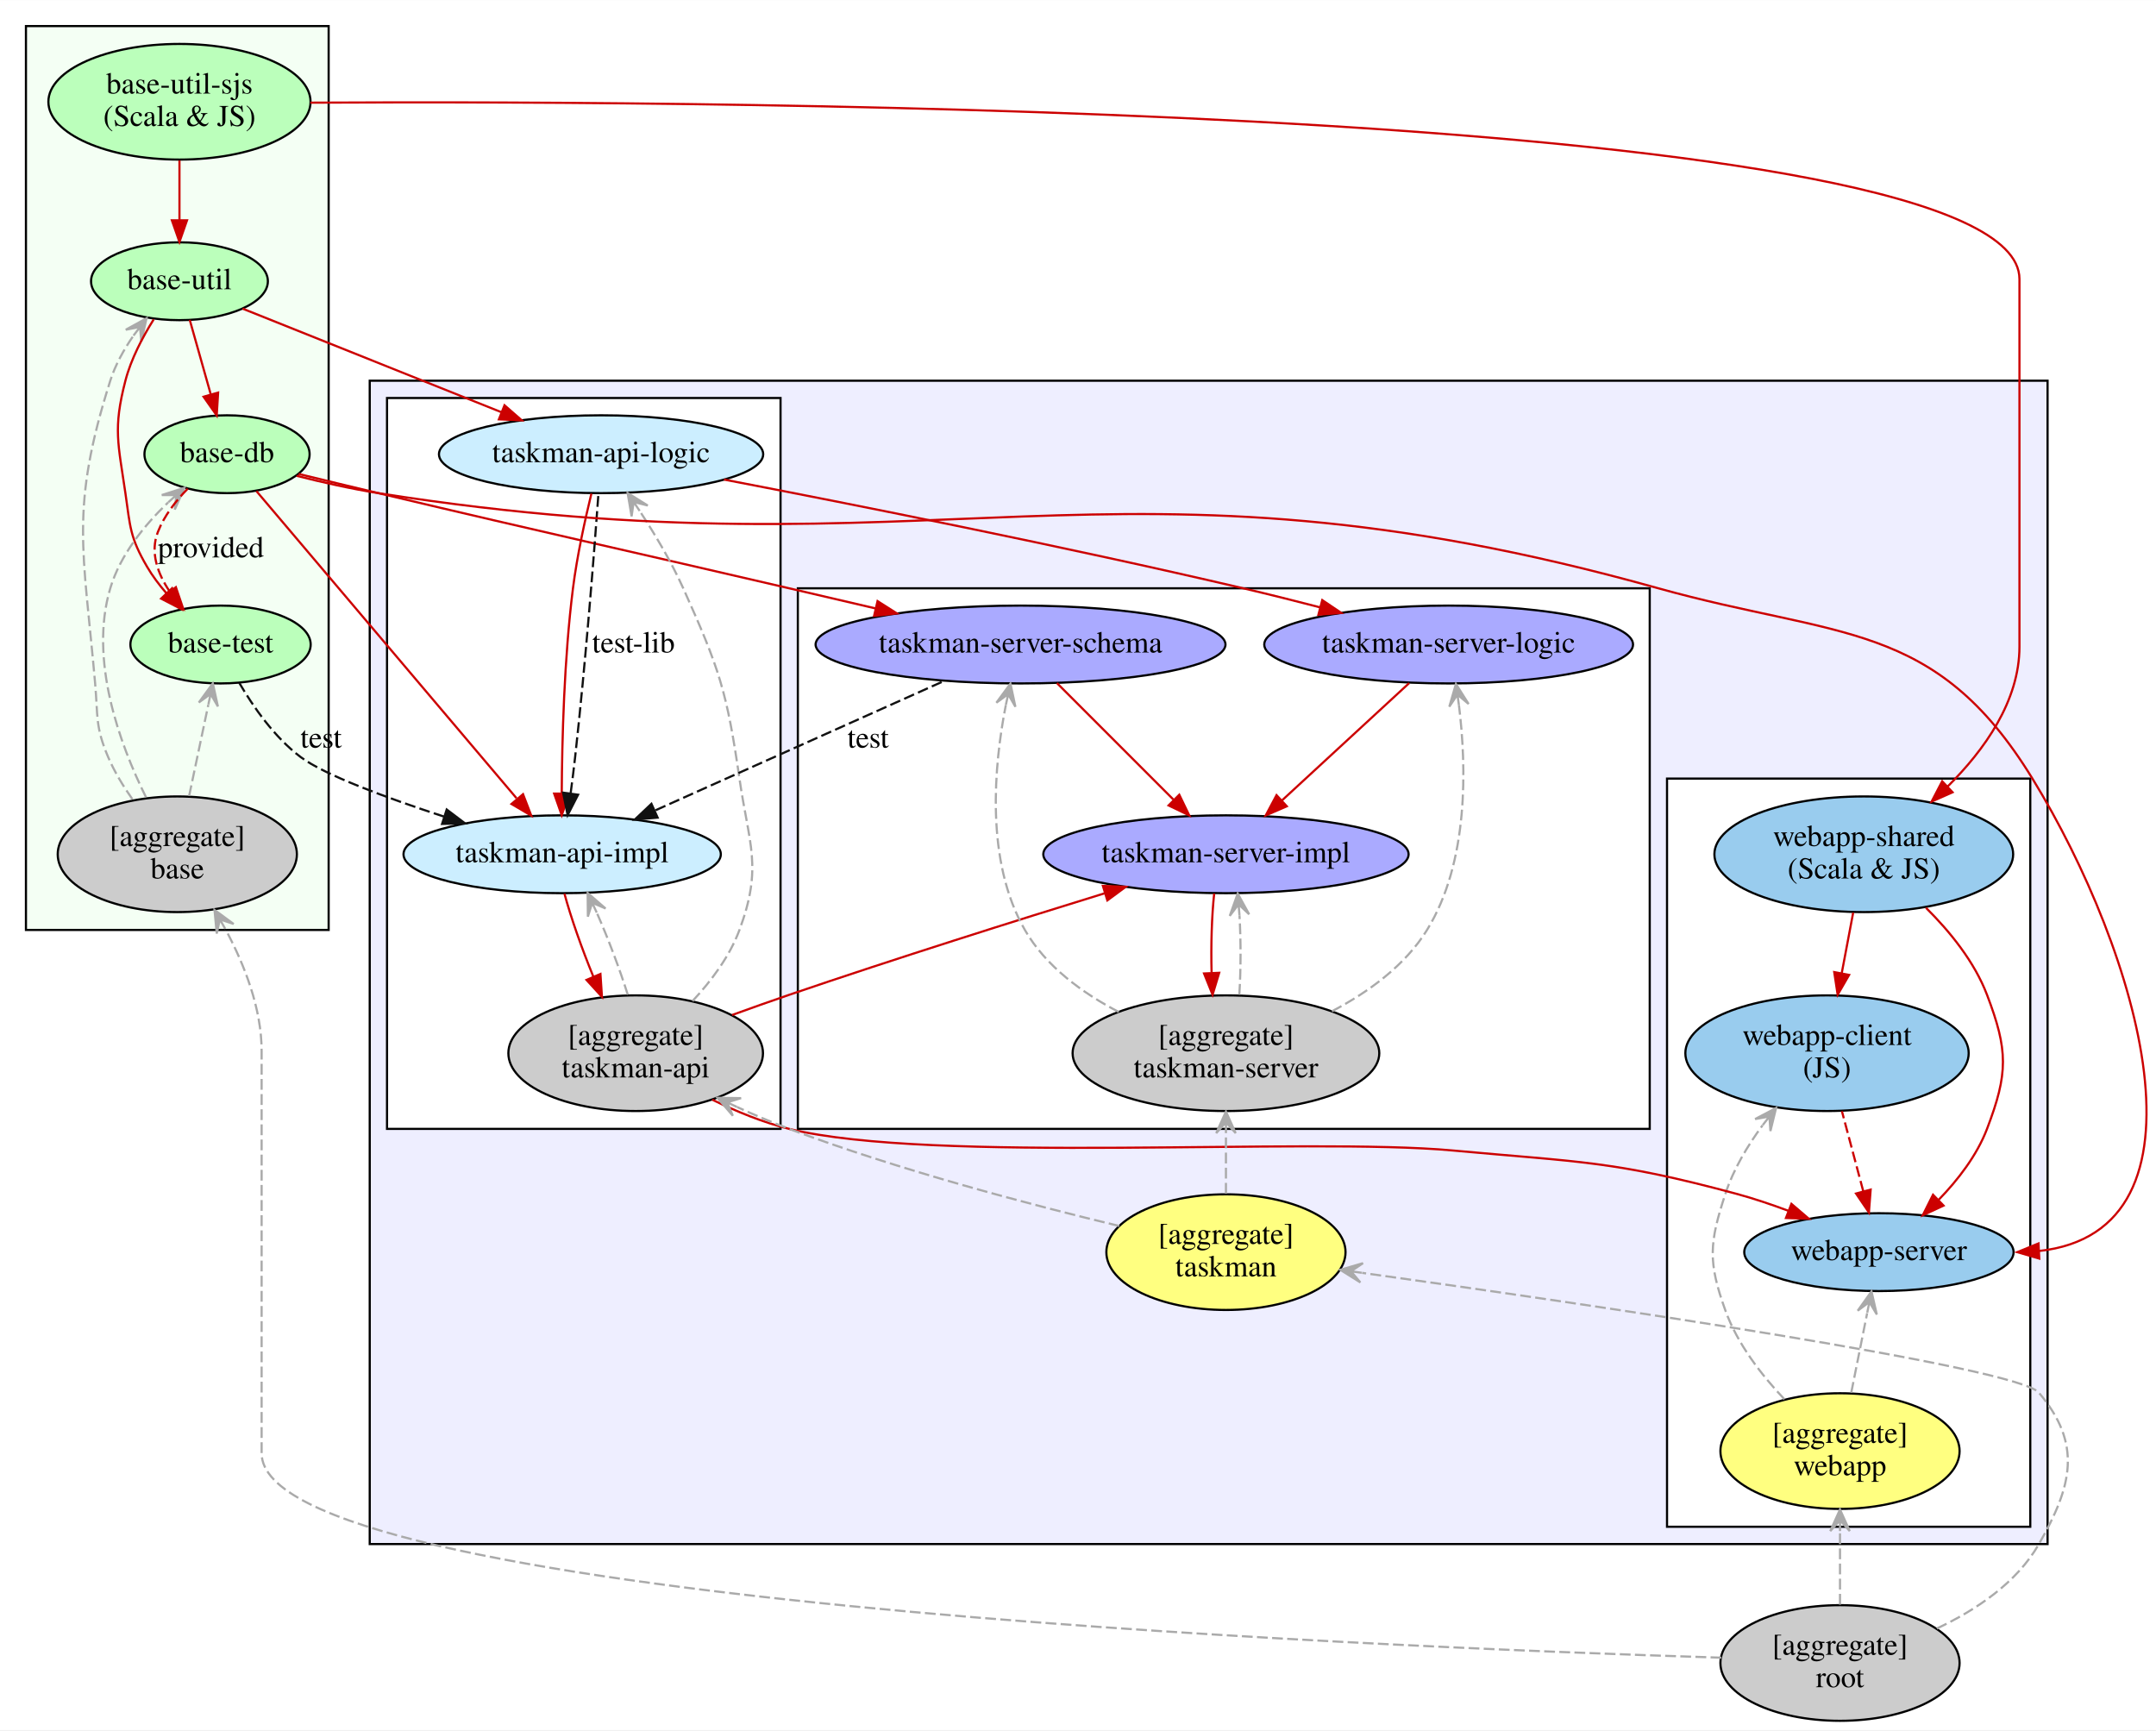
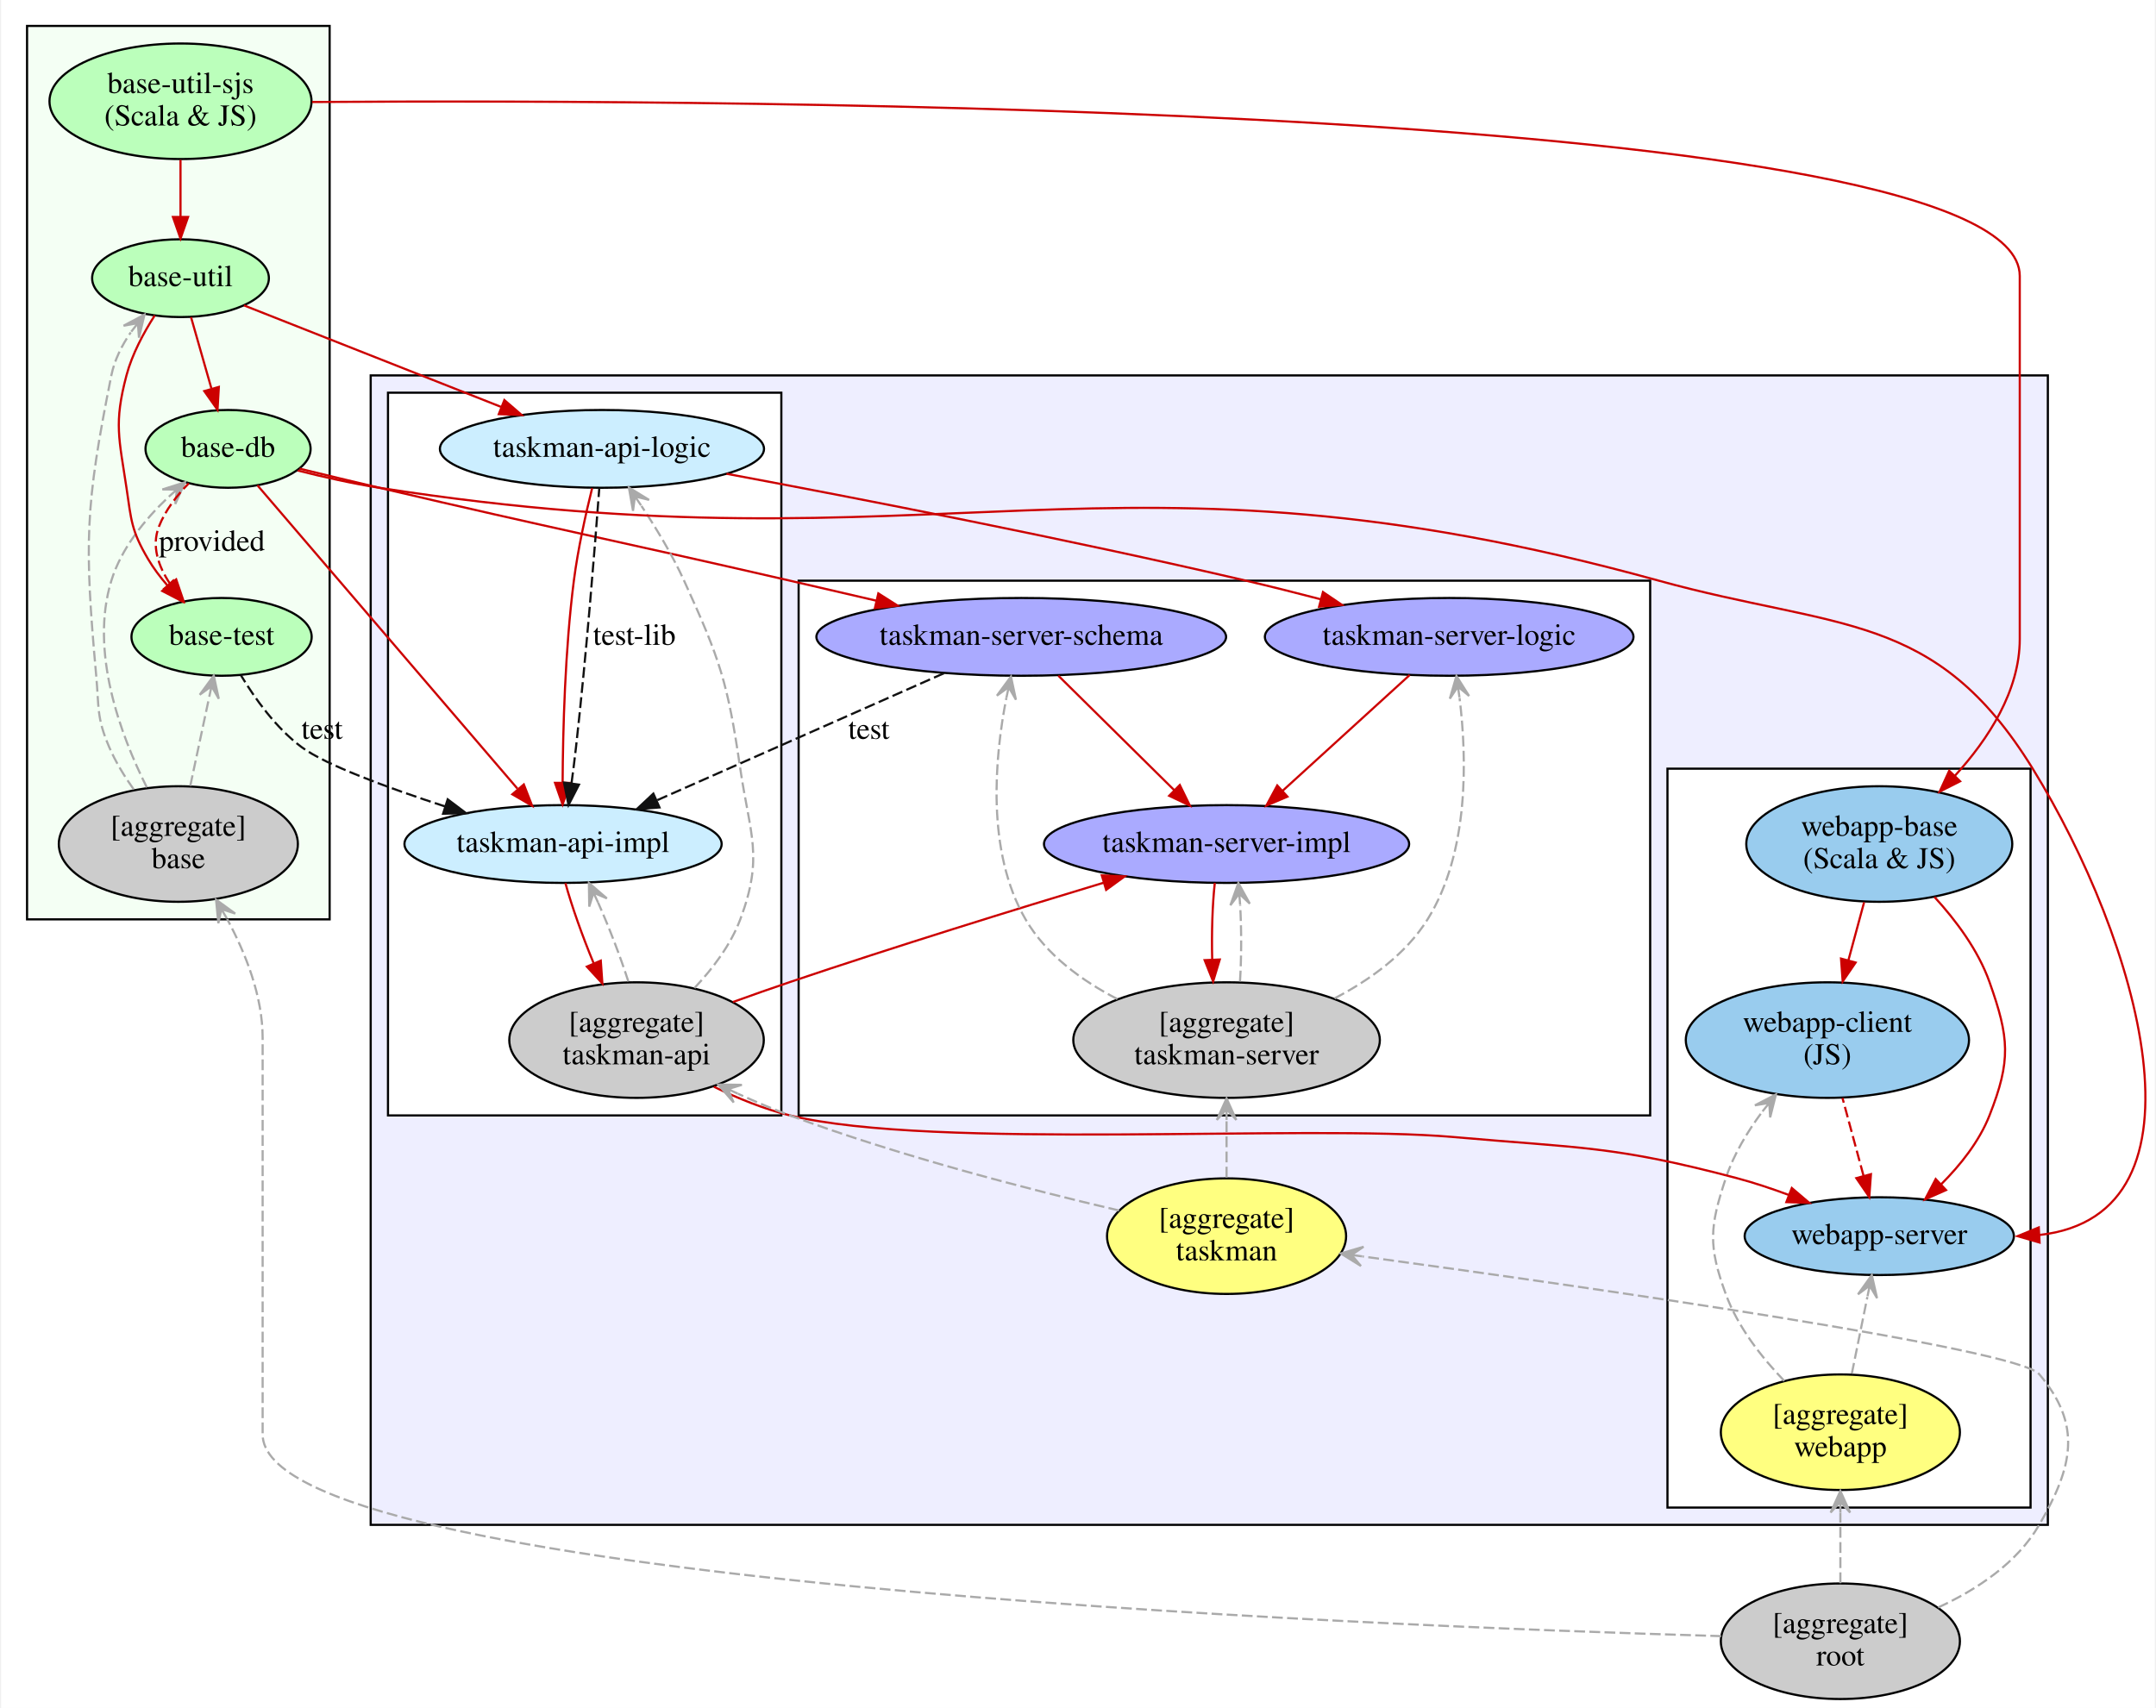
- <svg xmlns="http://www.w3.org/2000/svg" width="997pt" height="800pt" viewBox="0.00 0.00 997.15 800.00">
-   <g id="graph0" class="graph" transform="scale(1 1) rotate(0) translate(4 796)">
-     <polygon fill="white" stroke="none" points="-4,4 -4,-796 993.147,-796 993.147,4 -4,4" />
+ <svg xmlns="http://www.w3.org/2000/svg" width="997pt" height="790pt" viewBox="0.00 0.00 996.52 790.44">
+   <g id="graph0" class="graph" transform="scale(1 1) rotate(0) translate(4 786.441)">
+     <polygon fill="white" stroke="none" points="-4,4 -4,-786.441 992.517,-786.441 992.517,4 -4,4" />
    <g id="clust1" class="cluster">
-       <polygon fill="#f4fff4" stroke="black" points="8,-366 8,-784 148,-784 148,-366 8,-366" />
+       <polygon fill="#f4fff4" stroke="black" points="8,-360.96 8,-774.441 148,-774.441 148,-360.96 8,-360.96" />
    </g>
    <g id="clust2" class="cluster">
-       <polygon fill="#eeeeff" stroke="black" points="167,-82 167,-620 943,-620 943,-82 167,-82" />
+       <polygon fill="#eeeeff" stroke="black" points="167,-80.74 167,-612.701 943,-612.701 943,-80.74 167,-80.74" />
    </g>
    <g id="clust3" class="cluster">
-       <polygon fill="white" stroke="black" points="365,-274 365,-524 759,-524 759,-274 365,-274" />
+       <polygon fill="white" stroke="black" points="365,-270.22 365,-517.701 759,-517.701 759,-270.22 365,-270.22" />
    </g>
    <g id="clust4" class="cluster">
-       <polygon fill="white" stroke="black" points="175,-274 175,-612 357,-612 357,-274 175,-274" />
+       <polygon fill="white" stroke="black" points="175,-270.22 175,-604.701 357,-604.701 357,-270.22 175,-270.22" />
    </g>
    <g id="clust5" class="cluster">
-       <polygon fill="white" stroke="black" points="767,-90 767,-436 935,-436 935,-90 767,-90" />
+       <polygon fill="white" stroke="black" points="767,-88.74 767,-430.701 935,-430.701 935,-88.74 767,-88.74" />
    </g>
    <g id="node1" class="node">
-       <ellipse fill="#cccccc" stroke="black" cx="78" cy="-401" rx="55.309" ry="26.741" />
-       <text text-anchor="middle" x="78" y="-404.8" font-family="Times,serif" font-size="14.00">[aggregate]</text>
-       <text text-anchor="middle" x="78" y="-389.8" font-family="Times,serif" font-size="14.00">base</text>
+       <ellipse fill="#cccccc" stroke="black" cx="78" cy="-395.831" rx="55.309" ry="26.741" />
+       <text text-anchor="middle" x="78" y="-399.631" font-family="Times,serif" font-size="14.00">[aggregate]</text>
+       <text text-anchor="middle" x="78" y="-384.631" font-family="Times,serif" font-size="14.00">base</text>
    </g>
    <g id="node3" class="node">
-       <ellipse fill="#bbffbb" stroke="black" cx="79" cy="-666" rx="40.893" ry="18" />
-       <text text-anchor="middle" x="79" y="-662.3" font-family="Times,serif" font-size="14.00">base-util</text>
+       <ellipse fill="#bbffbb" stroke="black" cx="79" cy="-657.701" rx="40.893" ry="18" />
+       <text text-anchor="middle" x="79" y="-654.001" font-family="Times,serif" font-size="14.00">base-util</text>
    </g>
    <g id="edge33" class="edge">
-       <path fill="none" stroke="#aaaaaa" stroke-dasharray="5,2" d="M57.28,-426.4C52.977,-432.486 48.881,-439.219 46,-446 40,-460.123 41.338,-464.714 40,-480 34.566,-542.063 28.197,-560.605 47,-620 49.307,-627.289 53.283,-634.403 57.663,-640.745" />
-       <polygon fill="#aaaaaa" stroke="#aaaaaa" points="63.768,-648.857 54.159,-643.573 60.761,-644.862 57.755,-640.867 57.755,-640.867 57.755,-640.867 60.761,-644.862 61.35,-638.161 63.768,-648.857 63.768,-648.857" />
+       <path fill="none" stroke="#aaaaaa" stroke-dasharray="5,2" d="M57.304,-421.162C53,-427.23 48.898,-433.942 46,-440.701 40.126,-454.402 41.339,-458.854 40,-473.701 34.445,-535.307 34.853,-552.049 47,-612.701 48.421,-619.794 51.856,-626.582 55.973,-632.612" />
+       <polygon fill="#aaaaaa" stroke="#aaaaaa" points="62.337,-640.851 52.663,-635.688 59.281,-636.894 56.224,-632.937 56.224,-632.937 56.224,-632.937 59.281,-636.894 59.785,-630.186 62.337,-640.851 62.337,-640.851" />
    </g>
    <g id="node4" class="node">
-       <ellipse fill="#bbffbb" stroke="black" cx="101" cy="-586" rx="38.194" ry="18" />
-       <text text-anchor="middle" x="101" y="-582.3" font-family="Times,serif" font-size="14.00">base-db</text>
+       <ellipse fill="#bbffbb" stroke="black" cx="101" cy="-578.701" rx="38.194" ry="18" />
+       <text text-anchor="middle" x="101" y="-575.001" font-family="Times,serif" font-size="14.00">base-db</text>
    </g>
    <g id="edge34" class="edge">
-       <path fill="none" stroke="#aaaaaa" stroke-dasharray="5,2" d="M63.515,-427.399C51.261,-452.192 37.142,-490.908 47,-524 51.593,-539.419 62.766,-553.179 73.765,-563.71" />
-       <polygon fill="#aaaaaa" stroke="#aaaaaa" points="81.268,-570.466 70.825,-567.119 77.552,-567.12 73.836,-563.775 73.836,-563.775 73.836,-563.775 77.552,-567.12 76.847,-560.43 81.268,-570.466 81.268,-570.466" />
+       <path fill="none" stroke="#aaaaaa" stroke-dasharray="5,2" d="M63.423,-422.026C51.099,-446.612 36.931,-484.987 47,-517.701 51.611,-532.682 62.502,-546.026 73.304,-556.304" />
+       <polygon fill="#aaaaaa" stroke="#aaaaaa" points="81.063,-563.225 70.605,-559.926 77.332,-559.896 73.6,-556.568 73.6,-556.568 73.6,-556.568 77.332,-559.896 76.596,-553.21 81.063,-563.225 81.063,-563.225" />
    </g>
    <g id="node5" class="node">
-       <ellipse fill="#bbffbb" stroke="black" cx="98" cy="-498" rx="41.693" ry="18" />
-       <text text-anchor="middle" x="98" y="-494.3" font-family="Times,serif" font-size="14.00">base-test</text>
+       <ellipse fill="#bbffbb" stroke="black" cx="98" cy="-491.701" rx="41.693" ry="18" />
+       <text text-anchor="middle" x="98" y="-488.001" font-family="Times,serif" font-size="14.00">base-test</text>
    </g>
    <g id="edge35" class="edge">
-       <path fill="none" stroke="#aaaaaa" stroke-dasharray="5,2" d="M83.465,-427.959C86.221,-441.05 89.56,-456.911 92.343,-470.128" />
-       <polygon fill="#aaaaaa" stroke="#aaaaaa" points="94.433,-480.057 87.969,-471.199 93.403,-475.164 92.373,-470.271 92.373,-470.271 92.373,-470.271 93.403,-475.164 96.776,-469.344 94.433,-480.057 94.433,-480.057" />
+       <path fill="none" stroke="#aaaaaa" stroke-dasharray="5,2" d="M83.518,-422.729C86.228,-435.448 89.492,-450.766 92.234,-463.638" />
+       <polygon fill="#aaaaaa" stroke="#aaaaaa" points="94.391,-473.764 87.906,-464.922 93.35,-468.874 92.308,-463.984 92.308,-463.984 92.308,-463.984 93.35,-468.874 96.709,-463.046 94.391,-473.764 94.391,-473.764" />
    </g>
    <g id="node2" class="node">
-       <ellipse fill="#bbffbb" stroke="black" cx="79" cy="-749" rx="60.623" ry="26.741" />
-       <text text-anchor="middle" x="79" y="-752.8" font-family="Times,serif" font-size="14.00">base-util-sjs</text>
-       <text text-anchor="middle" x="79" y="-737.8" font-family="Times,serif" font-size="14.00">(Scala &amp; JS)</text>
+       <ellipse fill="#bbffbb" stroke="black" cx="79" cy="-739.571" rx="60.623" ry="26.741" />
+       <text text-anchor="middle" x="79" y="-743.371" font-family="Times,serif" font-size="14.00">base-util-sjs</text>
+       <text text-anchor="middle" x="79" y="-728.371" font-family="Times,serif" font-size="14.00">(Scala &amp; JS)</text>
    </g>
    <g id="edge1" class="edge">
-       <path fill="none" stroke="#cc0000" d="M79,-694.415C79,-703.3 79,-713.126 79,-721.911" />
-       <polygon fill="#cc0000" stroke="#cc0000" points="82.5,-694.178 79,-684.178 75.5,-694.178 82.5,-694.178" />
+       <path fill="none" stroke="#cc0000" d="M79,-686.223C79,-694.726 79,-704.062 79,-712.467" />
+       <polygon fill="#cc0000" stroke="#cc0000" points="82.5,-686.031 79,-676.031 75.5,-686.031 82.5,-686.031" />
    </g>
    <g id="edge2" class="edge">
-       <path fill="none" stroke="#cc0000" d="M93.438,-613.811C90.23,-625.185 86.588,-638.098 83.764,-648.108" />
-       <polygon fill="#cc0000" stroke="#cc0000" points="96.88,-614.499 96.226,-603.925 90.143,-612.599 96.88,-614.499" />
+       <path fill="none" stroke="#cc0000" d="M93.275,-606.739C90.146,-617.688 86.629,-629.998 83.869,-639.66" />
+       <polygon fill="#cc0000" stroke="#cc0000" points="96.736,-607.366 96.118,-596.789 90.005,-605.443 96.736,-607.366" />
    </g>
    <g id="edge3" class="edge">
-       <path fill="none" stroke="#cc0000" d="M72.923,-521.772C69.598,-525.613 66.486,-529.743 64,-534 56.058,-547.602 56.245,-552.41 54,-568 50.706,-590.875 48.203,-597.628 54,-620 56.6,-630.036 61.977,-640.216 67.081,-648.349" />
-       <polygon fill="#cc0000" stroke="#cc0000" points="75.608,-524.026 79.916,-514.347 70.513,-519.227 75.608,-524.026" />
+       <path fill="none" stroke="#cc0000" d="M72.954,-515.491C69.624,-519.33 66.503,-523.454 64,-527.701 56.219,-540.903 56.246,-545.541 54,-560.701 50.612,-583.562 48.096,-590.356 54,-612.701 56.604,-622.554 61.981,-632.512 67.084,-640.456" />
+       <polygon fill="#cc0000" stroke="#cc0000" points="75.639,-517.745 79.95,-508.067 70.545,-512.945 75.639,-517.745" />
    </g>
    <g id="edge4" class="edge">
-       <path fill="none" stroke="#cc0000" stroke-dasharray="5,2" d="M74.539,-522.411C68.861,-530.843 65.35,-540.6 69,-550 71.92,-557.522 77.294,-564.414 82.815,-570.056" />
-       <polygon fill="#cc0000" stroke="#cc0000" points="77.339,-524.512 80.754,-514.483 71.83,-520.193 77.339,-524.512" />
-       <text text-anchor="middle" x="93.5" y="-538.3" font-family="Times,serif" font-size="14.00">provided</text>
+       <path fill="none" stroke="#cc0000" stroke-dasharray="5,2" d="M74.171,-516.234C68.752,-524.35 65.496,-533.675 69,-542.701 71.92,-550.222 77.294,-557.114 82.815,-562.756" />
+       <polygon fill="#cc0000" stroke="#cc0000" points="76.994,-518.306 80.409,-508.277 71.485,-513.988 76.994,-518.306" />
+       <text text-anchor="middle" x="93.5" y="-531.501" font-family="Times,serif" font-size="14.00">provided</text>
    </g>
    <g id="node6" class="node">
-       <ellipse fill="#aaaaff" stroke="black" cx="468" cy="-498" rx="94.783" ry="18" />
-       <text text-anchor="middle" x="468" y="-494.3" font-family="Times,serif" font-size="14.00">taskman-server-schema</text>
+       <ellipse fill="#aaaaff" stroke="black" cx="468" cy="-491.701" rx="94.783" ry="18" />
+       <text text-anchor="middle" x="468" y="-488.001" font-family="Times,serif" font-size="14.00">taskman-server-schema</text>
    </g>
    <g id="edge5" class="edge">
-       <path fill="none" stroke="#cc0000" d="M400.84,-514.713C387.634,-517.797 373.882,-521.004 361,-524 276.575,-543.638 255.339,-547.994 171,-568 158.953,-570.858 145.755,-574.047 134.098,-576.885" />
-       <polygon fill="#cc0000" stroke="#cc0000" points="401.867,-518.067 410.809,-512.384 400.275,-511.251 401.867,-518.067" />
+       <path fill="none" stroke="#cc0000" d="M400.852,-508.465C387.644,-511.544 373.889,-514.736 361,-517.701 276.623,-537.105 255.292,-540.928 171,-560.701 158.946,-563.528 145.747,-566.711 134.09,-569.552" />
+       <polygon fill="#cc0000" stroke="#cc0000" points="401.878,-511.819 410.821,-506.138 400.287,-505.003 401.878,-511.819" />
    </g>
    <g id="node7" class="node">
-       <ellipse fill="#aaaaff" stroke="black" cx="563" cy="-401" rx="84.485" ry="18" />
-       <text text-anchor="middle" x="563" y="-397.3" font-family="Times,serif" font-size="14.00">taskman-server-impl</text>
+       <ellipse fill="#aaaaff" stroke="black" cx="563" cy="-395.831" rx="84.485" ry="18" />
+       <text text-anchor="middle" x="563" y="-392.131" font-family="Times,serif" font-size="14.00">taskman-server-impl</text>
    </g>
    <g id="edge16" class="edge">
-       <path fill="none" stroke="#cc0000" d="M538.675,-426.325C521.812,-443.188 499.786,-465.214 484.837,-480.163" />
-       <polygon fill="#cc0000" stroke="#cc0000" points="541.42,-428.53 546.016,-418.984 536.47,-423.58 541.42,-428.53" />
+       <path fill="none" stroke="#cc0000" d="M538.723,-420.819C521.973,-437.369 500.114,-458.969 485.157,-473.747" />
+       <polygon fill="#cc0000" stroke="#cc0000" points="541.363,-423.131 546.016,-413.613 536.443,-418.152 541.363,-423.131" />
    </g>
    <g id="node8" class="node">
-       <ellipse fill="#aaaaff" stroke="black" cx="666" cy="-498" rx="85.285" ry="18" />
-       <text text-anchor="middle" x="666" y="-494.3" font-family="Times,serif" font-size="14.00">taskman-server-logic</text>
+       <ellipse fill="#aaaaff" stroke="black" cx="666" cy="-491.701" rx="85.285" ry="18" />
+       <text text-anchor="middle" x="666" y="-488.001" font-family="Times,serif" font-size="14.00">taskman-server-logic</text>
    </g>
    <g id="edge14" class="edge">
-       <path fill="none" stroke="#cc0000" d="M588.881,-425.87C607.226,-442.791 631.391,-465.079 647.745,-480.163" />
-       <polygon fill="#cc0000" stroke="#cc0000" points="591.138,-423.191 581.414,-418.984 586.392,-428.337 591.138,-423.191" />
+       <path fill="none" stroke="#cc0000" d="M588.881,-420.417C607.226,-437.136 631.391,-459.159 647.745,-474.064" />
+       <polygon fill="#cc0000" stroke="#cc0000" points="591.163,-417.762 581.414,-413.613 586.448,-422.935 591.163,-417.762" />
    </g>
    <g id="node10" class="node">
-       <ellipse fill="#cccccc" stroke="black" cx="290" cy="-309" rx="58.88" ry="26.741" />
-       <text text-anchor="middle" x="290" y="-312.8" font-family="Times,serif" font-size="14.00">[aggregate]</text>
-       <text text-anchor="middle" x="290" y="-297.8" font-family="Times,serif" font-size="14.00">taskman-api</text>
+       <ellipse fill="#cccccc" stroke="black" cx="290" cy="-305.09" rx="58.88" ry="26.741" />
+       <text text-anchor="middle" x="290" y="-308.89" font-family="Times,serif" font-size="14.00">[aggregate]</text>
+       <text text-anchor="middle" x="290" y="-293.89" font-family="Times,serif" font-size="14.00">taskman-api</text>
    </g>
    <g id="edge15" class="edge">
-       <path fill="none" stroke="#cc0000" d="M506.952,-382.971C466.29,-370.44 410.049,-352.742 361,-336 352.428,-333.074 343.319,-329.837 334.585,-326.668" />
-       <polygon fill="#cc0000" stroke="#cc0000" points="506.092,-386.368 516.679,-385.962 508.149,-379.677 506.092,-386.368" />
+       <path fill="none" stroke="#cc0000" d="M506.136,-377.923C465.532,-365.658 409.705,-348.403 361,-331.96 352.423,-329.065 343.312,-325.851 334.577,-322.701" />
+       <polygon fill="#cc0000" stroke="#cc0000" points="505.272,-381.318 515.857,-380.852 507.291,-374.616 505.272,-381.318" />
    </g>
    <g id="node12" class="node">
-       <ellipse fill="#cceeff" stroke="black" cx="274" cy="-586" rx="74.987" ry="18" />
-       <text text-anchor="middle" x="274" y="-582.3" font-family="Times,serif" font-size="14.00">taskman-api-logic</text>
+       <ellipse fill="#cceeff" stroke="black" cx="274" cy="-578.701" rx="74.987" ry="18" />
+       <text text-anchor="middle" x="274" y="-575.001" font-family="Times,serif" font-size="14.00">taskman-api-logic</text>
    </g>
    <g id="edge13" class="edge">
-       <path fill="none" stroke="#cc0000" d="M606.595,-515.167C594.828,-518.218 582.546,-521.297 571,-524 487.842,-543.466 390.791,-562.761 330.862,-574.281" />
-       <polygon fill="#cc0000" stroke="#cc0000" points="607.542,-518.537 616.331,-512.619 605.77,-511.765 607.542,-518.537" />
+       <path fill="none" stroke="#cc0000" d="M606.497,-509.115C595.078,-512.097 583.193,-515.088 572,-517.701 488.872,-537.104 391.824,-555.941 331.632,-567.181" />
+       <polygon fill="#cc0000" stroke="#cc0000" points="607.607,-512.442 616.383,-506.505 605.821,-505.673 607.607,-512.442" />
    </g>
    <g id="node9" class="node">
-       <ellipse fill="#cccccc" stroke="black" cx="563" cy="-309" rx="70.922" ry="26.741" />
-       <text text-anchor="middle" x="563" y="-312.8" font-family="Times,serif" font-size="14.00">[aggregate]</text>
-       <text text-anchor="middle" x="563" y="-297.8" font-family="Times,serif" font-size="14.00">taskman-server</text>
+       <ellipse fill="#cccccc" stroke="black" cx="563" cy="-305.09" rx="70.922" ry="26.741" />
+       <text text-anchor="middle" x="563" y="-308.89" font-family="Times,serif" font-size="14.00">[aggregate]</text>
+       <text text-anchor="middle" x="563" y="-293.89" font-family="Times,serif" font-size="14.00">taskman-server</text>
    </g>
    <g id="edge28" class="edge">
-       <path fill="none" stroke="#aaaaaa" stroke-dasharray="5,2" d="M513.423,-328.068C496.625,-336.821 479.68,-349.173 470,-366 451.595,-397.993 455.719,-442.062 461.206,-470.043" />
-       <polygon fill="#aaaaaa" stroke="#aaaaaa" points="463.332,-479.92 456.829,-471.091 462.28,-475.032 461.228,-470.144 461.228,-470.144 461.228,-470.144 462.28,-475.032 465.627,-469.197 463.332,-479.92 463.332,-479.92" />
+       <path fill="none" stroke="#aaaaaa" stroke-dasharray="5,2" d="M512.471,-324.075C495.999,-332.598 479.516,-344.591 470,-360.96 451.729,-392.39 455.699,-435.753 461.13,-463.513" />
+       <polygon fill="#aaaaaa" stroke="#aaaaaa" points="463.239,-473.331 456.739,-464.499 462.189,-468.442 461.139,-463.554 461.139,-463.554 461.139,-463.554 462.189,-468.442 465.538,-462.609 463.239,-473.331 463.239,-473.331" />
    </g>
    <g id="edge17" class="edge">
-       <path fill="none" stroke="#cc0000" d="M556.363,-346.318C556.031,-358.937 556.431,-372.504 557.563,-382.842" />
-       <polygon fill="#cc0000" stroke="#cc0000" points="559.872,-346.175 556.814,-336.032 552.879,-345.869 559.872,-346.175" />
+       <path fill="none" stroke="#cc0000" d="M556.353,-342.276C556.04,-354.577 556.44,-367.747 557.554,-377.826" />
+       <polygon fill="#cc0000" stroke="#cc0000" points="559.852,-342.376 556.784,-332.235 552.858,-342.076 559.852,-342.376" />
    </g>
    <g id="edge27" class="edge">
-       <path fill="none" stroke="#aaaaaa" stroke-dasharray="5,2" d="M569.186,-336.032C569.913,-347.558 569.937,-361.118 569.258,-372.779" />
-       <polygon fill="#aaaaaa" stroke="#aaaaaa" points="568.437,-382.842 564.765,-372.509 568.844,-377.858 569.25,-372.875 569.25,-372.875 569.25,-372.875 568.844,-377.858 573.735,-373.241 568.437,-382.842 568.437,-382.842" />
+       <path fill="none" stroke="#aaaaaa" stroke-dasharray="5,2" d="M569.216,-332.235C569.907,-343.393 569.927,-356.413 569.276,-367.679" />
+       <polygon fill="#aaaaaa" stroke="#aaaaaa" points="568.446,-377.826 564.777,-367.492 568.854,-372.842 569.262,-367.859 569.262,-367.859 569.262,-367.859 568.854,-372.842 573.747,-368.226 568.446,-377.826 568.446,-377.826" />
    </g>
    <g id="edge26" class="edge">
-       <path fill="none" stroke="#aaaaaa" stroke-dasharray="5,2" d="M612.033,-328.392C628.767,-337.183 645.812,-349.476 656,-366 675.425,-397.506 674.242,-441.705 670.772,-469.846" />
-       <polygon fill="#aaaaaa" stroke="#aaaaaa" points="669.368,-479.786 666.311,-469.255 670.067,-474.835 670.767,-469.884 670.767,-469.884 670.767,-469.884 670.067,-474.835 675.222,-470.514 669.368,-479.786 669.368,-479.786" />
+       <path fill="none" stroke="#aaaaaa" stroke-dasharray="5,2" d="M612.981,-324.405C629.397,-332.962 645.985,-344.892 656,-360.96 675.305,-391.934 674.226,-435.484 670.804,-463.402" />
+       <polygon fill="#aaaaaa" stroke="#aaaaaa" points="669.359,-473.627 666.302,-463.096 670.058,-468.676 670.758,-463.725 670.758,-463.725 670.758,-463.725 670.058,-468.676 675.214,-464.355 669.359,-473.627 669.359,-473.627" />
    </g>
    <g id="node11" class="node">
-       <ellipse fill="#cceeff" stroke="black" cx="256" cy="-401" rx="73.387" ry="18" />
-       <text text-anchor="middle" x="256" y="-397.3" font-family="Times,serif" font-size="14.00">taskman-api-impl</text>
+       <ellipse fill="#cceeff" stroke="black" cx="256" cy="-395.831" rx="73.387" ry="18" />
+       <text text-anchor="middle" x="256" y="-392.131" font-family="Times,serif" font-size="14.00">taskman-api-impl</text>
    </g>
    <g id="edge12" class="edge">
-       <path fill="none" stroke="#cc0000" d="M270.451,-344.334C265.061,-357.464 259.993,-371.879 257.07,-382.75" />
-       <polygon fill="#cc0000" stroke="#cc0000" points="273.698,-345.641 274.406,-335.07 267.26,-342.893 273.698,-345.641" />
+       <path fill="none" stroke="#cc0000" d="M270.135,-340.704C264.879,-353.407 259.964,-367.232 257.095,-377.73" />
+       <polygon fill="#cc0000" stroke="#cc0000" points="273.452,-341.851 274.193,-331.282 267.023,-339.082 273.452,-341.851" />
    </g>
    <g id="edge25" class="edge">
-       <path fill="none" stroke="#aaaaaa" stroke-dasharray="5,2" d="M286.352,-336.032C282.625,-347.875 277.345,-361.863 272.123,-373.734" />
-       <polygon fill="#aaaaaa" stroke="#aaaaaa" points="267.786,-383.115 267.898,-372.149 269.884,-378.576 271.983,-374.038 271.983,-374.038 271.983,-374.038 269.884,-378.576 276.067,-375.927 267.786,-383.115 267.786,-383.115" />
+       <path fill="none" stroke="#aaaaaa" stroke-dasharray="5,2" d="M286.199,-332.235C282.504,-343.739 277.338,-357.22 272.218,-368.719" />
+       <polygon fill="#aaaaaa" stroke="#aaaaaa" points="267.962,-377.826 268.12,-366.861 270.079,-373.296 272.196,-368.766 272.196,-368.766 272.196,-368.766 270.079,-373.296 276.273,-370.672 267.962,-377.826 267.962,-377.826" />
    </g>
    <g id="edge24" class="edge">
-       <path fill="none" stroke="#aaaaaa" stroke-dasharray="5,2" d="M316.292,-333.115C324.928,-342.372 333.469,-353.75 338,-366 348.794,-395.179 342.453,-405.209 338,-436 332.162,-476.362 328.711,-486.799 312,-524 306.488,-536.271 298.879,-549.025 291.917,-559.679" />
-       <polygon fill="#aaaaaa" stroke="#aaaaaa" points="286.281,-568.078 288.116,-557.267 289.067,-563.926 291.853,-559.774 291.853,-559.774 291.853,-559.774 289.067,-563.926 295.59,-562.282 286.281,-568.078 286.281,-568.078" />
+       <path fill="none" stroke="#aaaaaa" stroke-dasharray="5,2" d="M316.791,-329.185C325.251,-338.148 333.549,-349.112 338,-360.96 348.9,-389.976 342.485,-400.031 338,-430.701 332.161,-470.632 328.731,-480.976 312,-517.701 306.583,-529.59 299.141,-541.916 292.277,-552.281" />
+       <polygon fill="#aaaaaa" stroke="#aaaaaa" points="286.46,-560.824 288.368,-550.026 289.274,-556.691 292.088,-552.558 292.088,-552.558 292.088,-552.558 289.274,-556.691 295.808,-555.091 286.46,-560.824 286.46,-560.824" />
    </g>
    <g id="edge8" class="edge">
-       <path fill="none" stroke="#cc0000" d="M234.876,-426.939C202.545,-465.112 141.691,-536.959 114.602,-568.94" />
-       <polygon fill="#cc0000" stroke="#cc0000" points="237.903,-428.781 241.696,-418.888 232.562,-424.257 237.903,-428.781" />
+       <path fill="none" stroke="#cc0000" d="M234.876,-421.48C202.545,-459.207 141.691,-530.218 114.602,-561.828" />
+       <polygon fill="#cc0000" stroke="#cc0000" points="237.846,-423.393 241.696,-413.522 232.531,-418.838 237.846,-423.393" />
    </g>
    <g id="edge11" class="edge">
-       <path fill="none" stroke="#111111" stroke-dasharray="5,2" d="M201.36,-418.42C174.707,-427.108 146.048,-437.671 135,-446 122.946,-455.087 113.136,-469.197 106.653,-480.274" />
-       <polygon fill="#111111" stroke="#111111" points="202.6,-421.698 211.053,-415.311 200.462,-415.032 202.6,-421.698" />
-       <text text-anchor="middle" x="144.5" y="-450.3" font-family="Times,serif" font-size="14.00">test</text>
+       <path fill="none" stroke="#111111" stroke-dasharray="5,2" d="M201.392,-413.23C174.748,-421.901 146.088,-432.432 135,-440.701 123.227,-449.48 113.52,-463.043 107.007,-473.829" />
+       <polygon fill="#111111" stroke="#111111" points="202.625,-416.511 211.081,-410.127 200.49,-409.844 202.625,-416.511" />
+       <text text-anchor="middle" x="144.5" y="-444.501" font-family="Times,serif" font-size="14.00">test</text>
    </g>
    <g id="edge10" class="edge">
-       <path fill="none" stroke="#111111" stroke-dasharray="5,2" d="M299.197,-421.357C338.603,-439.016 396.12,-464.79 432.8,-481.226" />
-       <polygon fill="#111111" stroke="#111111" points="300.149,-417.948 289.592,-417.053 297.286,-424.336 300.149,-417.948" />
-       <text text-anchor="middle" x="397.5" y="-450.3" font-family="Times,serif" font-size="14.00">test</text>
+       <path fill="none" stroke="#111111" stroke-dasharray="5,2" d="M299.623,-416.146C338.821,-433.502 395.683,-458.68 432.252,-474.872" />
+       <polygon fill="#111111" stroke="#111111" points="300.622,-412.761 290.061,-411.912 297.788,-419.161 300.622,-412.761" />
+       <text text-anchor="middle" x="397.5" y="-444.501" font-family="Times,serif" font-size="14.00">test</text>
    </g>
    <g id="edge7" class="edge">
-       <path fill="none" stroke="#cc0000" d="M255.803,-429.156C255.933,-453.952 256.91,-491.573 261,-524 262.883,-538.933 266.554,-555.633 269.516,-567.779" />
-       <polygon fill="#cc0000" stroke="#cc0000" points="259.303,-429.045 255.793,-419.049 252.303,-429.052 259.303,-429.045" />
+       <path fill="none" stroke="#cc0000" d="M255.794,-424.156C255.926,-448.728 256.91,-485.762 261,-517.701 262.868,-532.29 266.5,-548.586 269.451,-560.508" />
+       <polygon fill="#cc0000" stroke="#cc0000" points="259.294,-424.119 255.784,-414.123 252.294,-424.126 259.294,-424.119" />
    </g>
    <g id="edge9" class="edge">
-       <path fill="none" stroke="#111111" stroke-dasharray="5,2" d="M259.933,-429.274C260.67,-434.804 261.397,-440.584 262,-446 266.875,-489.813 270.884,-541.584 272.794,-567.854" />
-       <polygon fill="#111111" stroke="#111111" points="263.365,-428.539 258.533,-419.11 256.43,-429.494 263.365,-428.539" />
-       <text text-anchor="middle" x="289" y="-494.3" font-family="Times,serif" font-size="14.00">test-lib</text>
+       <path fill="none" stroke="#111111" stroke-dasharray="5,2" d="M259.929,-424.024C260.666,-429.538 261.395,-435.3 262,-440.701 266.815,-483.647 270.82,-534.35 272.753,-560.372" />
+       <polygon fill="#111111" stroke="#111111" points="263.364,-423.318 258.529,-413.89 256.43,-424.275 263.364,-423.318" />
+       <text text-anchor="middle" x="289" y="-488.001" font-family="Times,serif" font-size="14.00">test-lib</text>
    </g>
    <g id="edge6" class="edge">
-       <path fill="none" stroke="#cc0000" d="M227.74,-605.504C190.678,-620.329 139.816,-640.674 108.202,-653.319" />
-       <polygon fill="#cc0000" stroke="#cc0000" points="229.337,-608.635 237.322,-601.671 226.737,-602.136 229.337,-608.635" />
+       <path fill="none" stroke="#cc0000" d="M227.301,-598.141C190.34,-612.735 139.864,-632.667 108.363,-645.106" />
+       <polygon fill="#cc0000" stroke="#cc0000" points="228.847,-601.293 236.863,-594.365 226.276,-594.782 228.847,-601.293" />
    </g>
    <g id="node13" class="node">
-       <ellipse fill="#ffff80" stroke="black" cx="847" cy="-125" rx="55.309" ry="26.741" />
-       <text text-anchor="middle" x="847" y="-128.8" font-family="Times,serif" font-size="14.00">[aggregate]</text>
-       <text text-anchor="middle" x="847" y="-113.8" font-family="Times,serif" font-size="14.00">webapp</text>
+       <ellipse fill="#ffff80" stroke="black" cx="847" cy="-123.61" rx="55.309" ry="26.741" />
+       <text text-anchor="middle" x="847" y="-127.41" font-family="Times,serif" font-size="14.00">[aggregate]</text>
+       <text text-anchor="middle" x="847" y="-112.41" font-family="Times,serif" font-size="14.00">webapp</text>
    </g>
    <g id="node14" class="node">
-       <ellipse fill="#99ccee" stroke="black" cx="865" cy="-217" rx="62.289" ry="18" />
-       <text text-anchor="middle" x="865" y="-213.3" font-family="Times,serif" font-size="14.00">webapp-server</text>
+       <ellipse fill="#99ccee" stroke="black" cx="865" cy="-214.35" rx="62.289" ry="18" />
+       <text text-anchor="middle" x="865" y="-210.65" font-family="Times,serif" font-size="14.00">webapp-server</text>
    </g>
    <g id="edge32" class="edge">
-       <path fill="none" stroke="#aaaaaa" stroke-dasharray="5,2" d="M852.206,-152.032C854.512,-163.558 857.224,-177.118 859.556,-188.779" />
-       <polygon fill="#aaaaaa" stroke="#aaaaaa" points="861.568,-198.842 855.194,-189.918 860.588,-193.939 859.607,-189.036 859.607,-189.036 859.607,-189.036 860.588,-193.939 864.02,-188.153 861.568,-198.842 861.568,-198.842" />
+       <path fill="none" stroke="#aaaaaa" stroke-dasharray="5,2" d="M852.303,-150.755C854.567,-161.913 857.207,-174.933 859.493,-186.199" />
+       <polygon fill="#aaaaaa" stroke="#aaaaaa" points="861.551,-196.345 855.153,-187.439 860.557,-191.445 859.563,-186.545 859.563,-186.545 859.563,-186.545 860.557,-191.445 863.973,-185.65 861.551,-196.345 861.551,-196.345" />
    </g>
    <g id="node15" class="node">
-       <ellipse fill="#99ccee" stroke="black" cx="841" cy="-309" rx="65.523" ry="26.741" />
-       <text text-anchor="middle" x="841" y="-312.8" font-family="Times,serif" font-size="14.00">webapp-client</text>
-       <text text-anchor="middle" x="841" y="-297.8" font-family="Times,serif" font-size="14.00">(JS)</text>
+       <ellipse fill="#99ccee" stroke="black" cx="841" cy="-305.09" rx="65.523" ry="26.741" />
+       <text text-anchor="middle" x="841" y="-308.89" font-family="Times,serif" font-size="14.00">webapp-client</text>
+       <text text-anchor="middle" x="841" y="-293.89" font-family="Times,serif" font-size="14.00">(JS)</text>
    </g>
    <g id="edge31" class="edge">
-       <path fill="none" stroke="#aaaaaa" stroke-dasharray="5,2" d="M821.315,-148.947C810.695,-160.144 799.575,-174.528 794,-190 785.865,-212.579 786.525,-221.194 794,-244 797.686,-255.246 804.186,-266.147 811.197,-275.67" />
-       <polygon fill="#aaaaaa" stroke="#aaaaaa" points="817.433,-283.657 807.732,-278.544 814.356,-279.716 811.279,-275.775 811.279,-275.775 811.279,-275.775 814.356,-279.716 814.826,-273.006 817.433,-283.657 817.433,-283.657" />
+       <path fill="none" stroke="#aaaaaa" stroke-dasharray="5,2" d="M821.044,-147.362C810.51,-158.302 799.535,-172.328 794,-187.48 785.805,-209.915 786.465,-218.556 794,-241.22 797.621,-252.111 803.946,-262.641 810.804,-271.868" />
+       <polygon fill="#aaaaaa" stroke="#aaaaaa" points="817.19,-279.949 807.459,-274.893 814.09,-276.026 810.99,-272.103 810.99,-272.103 810.99,-272.103 814.09,-276.026 814.521,-269.313 817.19,-279.949 817.19,-279.949" />
    </g>
    <g id="edge18" class="edge">
-       <path fill="none" stroke="#cc0000" d="M939.026,-217.524C1023.52,-226.758 985.071,-355.984 936,-436 890.902,-509.537 846.084,-500.793 763,-524 508.89,-594.977 431.624,-526.952 171,-568 158.523,-569.965 144.995,-573.026 133.188,-576.012" />
-       <polygon fill="#cc0000" stroke="#cc0000" points="939.169,-214.026 929,-217 938.804,-221.017 939.169,-214.026" />
+       <path fill="none" stroke="#cc0000" d="M939.159,-214.896C1022.32,-224.257 984.611,-351.844 936,-430.701 890.838,-503.963 845.964,-494.808 763,-517.701 508.699,-587.87 431.626,-519.876 171,-560.701 158.521,-562.655 144.993,-565.714 133.186,-568.701" />
+       <polygon fill="#cc0000" stroke="#cc0000" points="939.173,-211.392 929,-214.35 938.798,-218.382 939.173,-211.392" />
    </g>
    <g id="edge19" class="edge">
-       <path fill="none" stroke="#cc0000" d="M823.162,-236.1C815.242,-239.061 806.946,-241.857 799,-244 742.134,-259.334 726.648,-258.587 668,-264 600.03,-270.273 427.309,-257.802 361,-274 348.918,-276.951 336.455,-282.1 325.407,-287.512" />
-       <polygon fill="#cc0000" stroke="#cc0000" points="824.535,-239.321 832.589,-232.437 822,-232.796 824.535,-239.321" />
+       <path fill="none" stroke="#cc0000" d="M823.169,-233.404C815.248,-236.347 806.951,-239.115 799,-241.22 742.128,-256.276 726.602,-255.032 668,-260.22 600.008,-266.24 427.321,-254.072 361,-270.22 349.058,-273.128 336.737,-278.178 325.78,-283.504" />
+       <polygon fill="#cc0000" stroke="#cc0000" points="824.53,-236.63 832.596,-229.761 822.007,-230.101 824.53,-236.63" />
    </g>
    <g id="edge22" class="edge">
-       <path fill="none" stroke="#cc0000" stroke-dasharray="5,2" d="M857.777,-245.086C854.64,-256.848 850.983,-270.563 847.885,-282.179" />
-       <polygon fill="#cc0000" stroke="#cc0000" points="861.178,-245.917 860.373,-235.353 854.414,-244.113 861.178,-245.917" />
+       <path fill="none" stroke="#cc0000" stroke-dasharray="5,2" d="M857.704,-242.327C854.615,-253.749 851.032,-266.998 847.978,-278.289" />
+       <polygon fill="#cc0000" stroke="#cc0000" points="861.14,-243.027 860.373,-232.46 854.383,-241.2 861.14,-243.027" />
    </g>
    <g id="node16" class="node">
-       <ellipse fill="#99ccee" stroke="black" cx="858" cy="-401" rx="69.094" ry="26.741" />
-       <text text-anchor="middle" x="858" y="-404.8" font-family="Times,serif" font-size="14.00">webapp-shared</text>
-       <text text-anchor="middle" x="858" y="-389.8" font-family="Times,serif" font-size="14.00">(Scala &amp; JS)</text>
+       <ellipse fill="#99ccee" stroke="black" cx="865" cy="-395.831" rx="61.537" ry="26.741" />
+       <text text-anchor="middle" x="865" y="-399.631" font-family="Times,serif" font-size="14.00">webapp-base</text>
+       <text text-anchor="middle" x="865" y="-384.631" font-family="Times,serif" font-size="14.00">(Scala &amp; JS)</text>
    </g>
    <g id="edge21" class="edge">
-       <path fill="none" stroke="#cc0000" d="M892.691,-241.261C901.574,-250.439 910.318,-261.727 915,-274 924.821,-299.746 924.805,-310.248 915,-336 909.176,-351.296 897.833,-365.263 886.789,-376.22" />
-       <polygon fill="#cc0000" stroke="#cc0000" points="894.897,-238.525 885.283,-234.073 890.022,-243.549 894.897,-238.525" />
+       <path fill="none" stroke="#cc0000" d="M893.645,-238.369C902.558,-247.268 911.281,-258.211 916,-270.22 926.036,-295.759 925.171,-306.098 916,-331.96 910.786,-346.664 900.505,-360.437 890.532,-371.321" />
+       <polygon fill="#cc0000" stroke="#cc0000" points="895.889,-235.676 886.197,-231.397 891.105,-240.786 895.889,-235.676" />
    </g>
    <g id="edge20" class="edge">
-       <path fill="none" stroke="#cc0000" d="M847.786,-345.927C849.56,-355.32 851.439,-365.263 853.094,-374.027" />
-       <polygon fill="#cc0000" stroke="#cc0000" points="851.212,-345.208 845.917,-336.032 844.334,-346.508 851.212,-345.208" />
+       <path fill="none" stroke="#cc0000" d="M850.733,-342.079C853.159,-351.049 855.713,-360.493 857.98,-368.872" />
+       <polygon fill="#cc0000" stroke="#cc0000" points="854.06,-340.975 848.071,-332.235 847.303,-342.802 854.06,-340.975" />
    </g>
    <g id="edge23" class="edge">
-       <path fill="none" stroke="#cc0000" d="M896.687,-432.241C913.748,-449.133 930,-471.83 930,-497 930,-497 930,-497 930,-667 930,-746.493 333.938,-749.663 139.52,-748.582" />
-       <polygon fill="#cc0000" stroke="#cc0000" points="899.055,-429.663 889.371,-425.367 894.262,-434.765 899.055,-429.663" />
+       <path fill="none" stroke="#cc0000" d="M900.009,-427.432C915.381,-444.283 930,-466.635 930,-490.701 930,-490.701 930,-490.701 930,-658.701 930,-738.137 334.634,-740.566 139.86,-739.235" />
+       <polygon fill="#cc0000" stroke="#cc0000" points="902.399,-424.869 892.943,-420.091 897.356,-429.723 902.399,-424.869" />
    </g>
    <g id="node17" class="node">
-       <ellipse fill="#ffff80" stroke="black" cx="563" cy="-217" rx="55.309" ry="26.741" />
-       <text text-anchor="middle" x="563" y="-220.8" font-family="Times,serif" font-size="14.00">[aggregate]</text>
-       <text text-anchor="middle" x="563" y="-205.8" font-family="Times,serif" font-size="14.00">taskman</text>
+       <ellipse fill="#ffff80" stroke="black" cx="563" cy="-214.35" rx="55.309" ry="26.741" />
+       <text text-anchor="middle" x="563" y="-218.15" font-family="Times,serif" font-size="14.00">[aggregate]</text>
+       <text text-anchor="middle" x="563" y="-203.15" font-family="Times,serif" font-size="14.00">taskman</text>
    </g>
    <g id="edge30" class="edge">
-       <path fill="none" stroke="#aaaaaa" stroke-dasharray="5,2" d="M563,-244.032C563,-252.707 563,-262.534 563,-271.836" />
-       <polygon fill="#aaaaaa" stroke="#aaaaaa" points="563,-282.027 558.5,-272.027 563,-277.027 563,-272.027 563,-272.027 563,-272.027 563,-277.027 567.5,-272.027 563,-282.027 563,-282.027" />
+       <path fill="none" stroke="#aaaaaa" stroke-dasharray="5,2" d="M563,-241.495C563,-249.8 563,-259.136 563,-268.012" />
+       <polygon fill="#aaaaaa" stroke="#aaaaaa" points="563,-278.132 558.5,-268.132 563,-273.132 563,-268.132 563,-268.132 563,-268.132 563,-273.132 567.5,-268.132 563,-278.132 563,-278.132" />
    </g>
    <g id="edge29" class="edge">
-       <path fill="none" stroke="#aaaaaa" stroke-dasharray="5,2" d="M513.66,-229.1C472.279,-239.018 411.947,-254.909 361,-274 353.089,-276.964 344.859,-280.479 336.926,-284.106" />
-       <polygon fill="#aaaaaa" stroke="#aaaaaa" points="327.785,-288.389 334.931,-280.071 332.313,-286.268 336.84,-284.146 336.84,-284.146 336.84,-284.146 332.313,-286.268 338.75,-288.221 327.785,-288.389 327.785,-288.389" />
+       <path fill="none" stroke="#aaaaaa" stroke-dasharray="5,2" d="M513.239,-226.226C471.868,-235.892 411.767,-251.391 361,-270.22 353.085,-273.156 344.853,-276.649 336.918,-280.258" />
+       <polygon fill="#aaaaaa" stroke="#aaaaaa" points="327.777,-284.523 334.937,-276.217 332.308,-282.409 336.84,-280.295 336.84,-280.295 336.84,-280.295 332.308,-282.409 338.742,-284.373 327.777,-284.523 327.777,-284.523" />
    </g>
    <g id="node18" class="node">
-       <ellipse fill="#cccccc" stroke="black" cx="847" cy="-27" rx="55.309" ry="26.741" />
-       <text text-anchor="middle" x="847" y="-30.8" font-family="Times,serif" font-size="14.00">[aggregate]</text>
-       <text text-anchor="middle" x="847" y="-15.8" font-family="Times,serif" font-size="14.00">root</text>
+       <ellipse fill="#cccccc" stroke="black" cx="847" cy="-26.87" rx="55.309" ry="26.741" />
+       <text text-anchor="middle" x="847" y="-30.67" font-family="Times,serif" font-size="14.00">[aggregate]</text>
+       <text text-anchor="middle" x="847" y="-15.67" font-family="Times,serif" font-size="14.00">root</text>
    </g>
    <g id="edge36" class="edge">
-       <path fill="none" stroke="#aaaaaa" stroke-dasharray="5,2" d="M792.131,-29.454C622.361,-34.675 117,-55.932 117,-124 117,-124 117,-124 117,-310 117,-329.644 109.081,-349.86 100.379,-366.143" />
-       <polygon fill="#aaaaaa" stroke="#aaaaaa" points="95.219,-375.241 96.238,-364.323 97.686,-370.892 100.152,-366.543 100.152,-366.543 100.152,-366.543 97.686,-370.892 104.067,-368.762 95.219,-375.241 95.219,-375.241" />
+       <path fill="none" stroke="#aaaaaa" stroke-dasharray="5,2" d="M791.832,-29.24C621.769,-34.186 117,-54.597 117,-122.61 117,-122.61 117,-122.61 117,-306.09 117,-325.363 109.195,-345.151 100.568,-361.137" />
+       <polygon fill="#aaaaaa" stroke="#aaaaaa" points="95.447,-370.078 96.513,-359.164 97.932,-365.739 100.418,-361.4 100.418,-361.4 100.418,-361.4 97.932,-365.739 104.322,-363.637 95.447,-370.078 95.447,-370.078" />
    </g>
    <g id="edge37" class="edge">
-       <path fill="none" stroke="#aaaaaa" stroke-dasharray="5,2" d="M847,-53.979C847,-64.438 847,-76.677 847,-87.971" />
-       <polygon fill="#aaaaaa" stroke="#aaaaaa" points="847,-98 842.5,-88 847,-93 847,-88 847,-88 847,-88 847,-93 851.5,-88 847,-98 847,-98" />
+       <path fill="none" stroke="#aaaaaa" stroke-dasharray="5,2" d="M847,-53.758C847,-63.806 847,-75.489 847,-86.347" />
+       <polygon fill="#aaaaaa" stroke="#aaaaaa" points="847,-96.424 842.5,-86.424 847,-91.424 847,-86.424 847,-86.424 847,-86.424 847,-91.424 851.5,-86.424 847,-96.424 847,-96.424" />
    </g>
    <g id="edge38" class="edge">
-       <path fill="none" stroke="#aaaaaa" stroke-dasharray="5,2" d="M891.797,-42.949C909.795,-51.413 928.693,-63.999 939,-82 954.459,-108.999 959.068,-128.227 939,-152 928.95,-163.905 730.399,-192.904 625.983,-207.423" />
-       <polygon fill="#aaaaaa" stroke="#aaaaaa" points="615.876,-208.824 625.163,-202.993 620.828,-208.137 625.781,-207.451 625.781,-207.451 625.781,-207.451 620.828,-208.137 626.399,-211.908 615.876,-208.824 615.876,-208.824" />
+       <path fill="none" stroke="#aaaaaa" stroke-dasharray="5,2" d="M892.253,-42.507C910.102,-50.751 928.758,-63.042 939,-80.74 954.525,-107.568 959.029,-126.825 939,-150.48 928.937,-162.365 730.393,-190.762 625.981,-204.964" />
+       <polygon fill="#aaaaaa" stroke="#aaaaaa" points="615.873,-206.335 625.178,-200.532 620.828,-205.663 625.783,-204.991 625.783,-204.991 625.783,-204.991 620.828,-205.663 626.387,-209.45 615.873,-206.335 615.873,-206.335" />
    </g>
  </g>
</svg>
